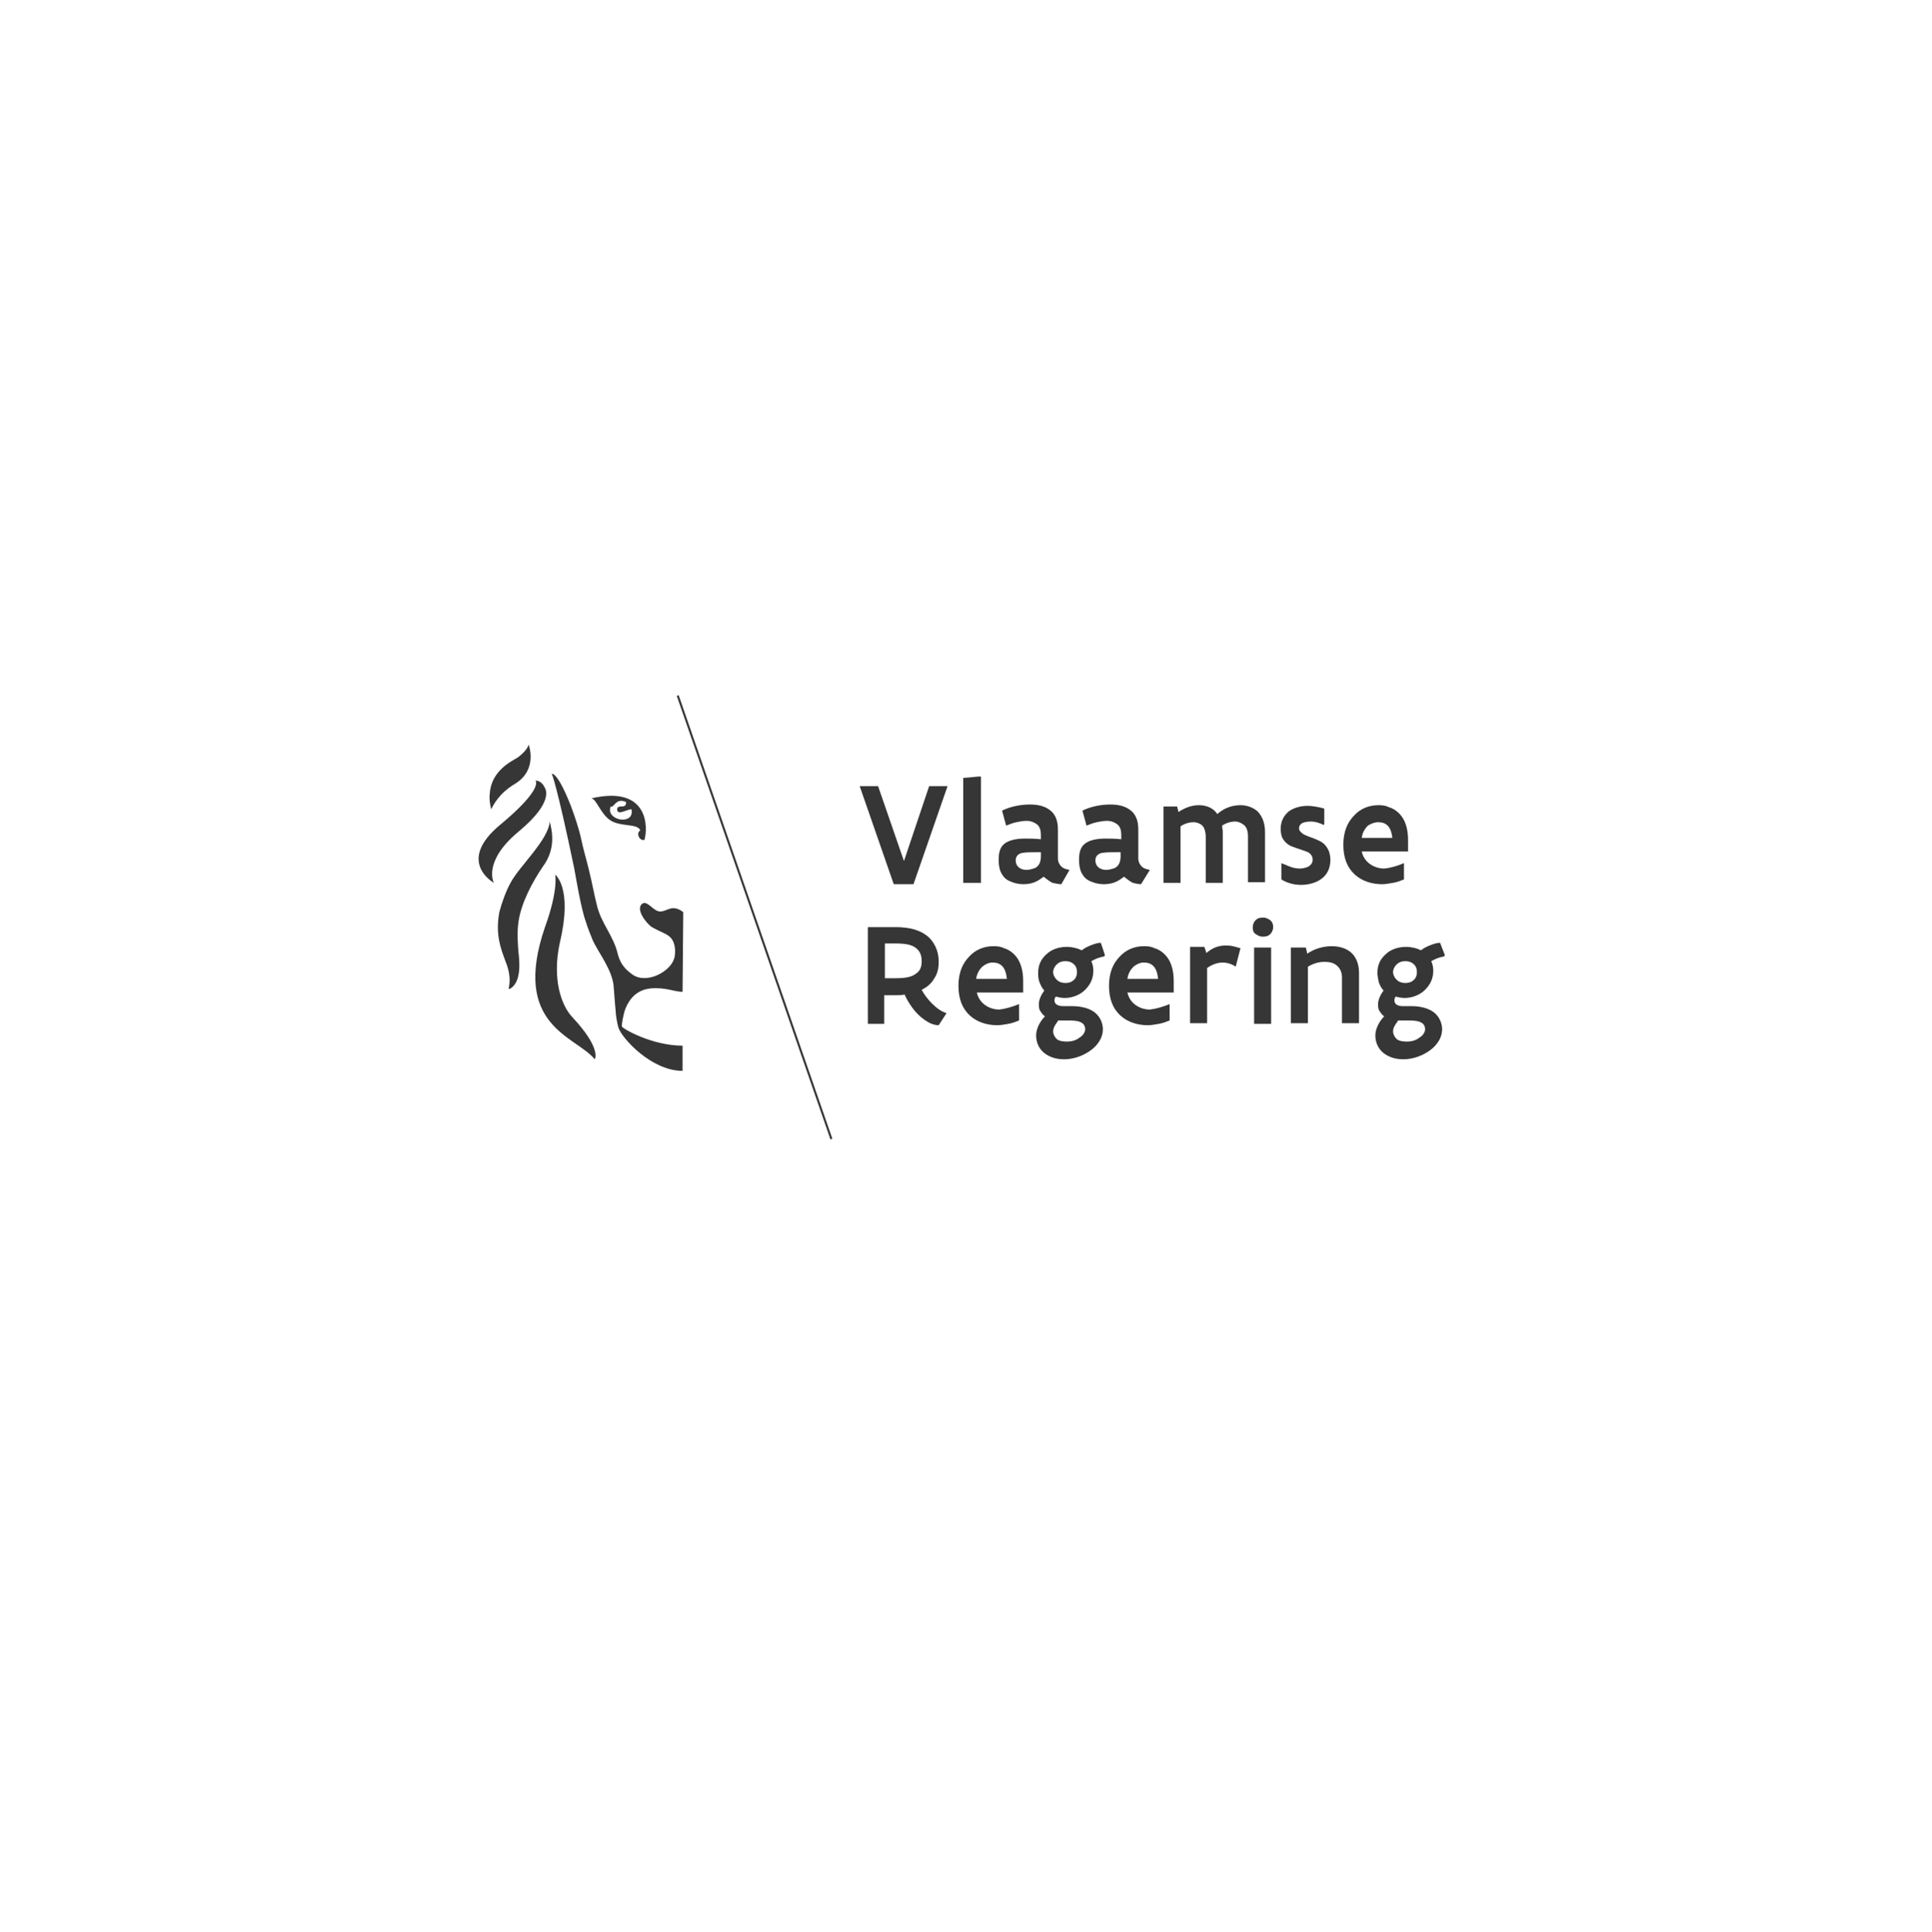
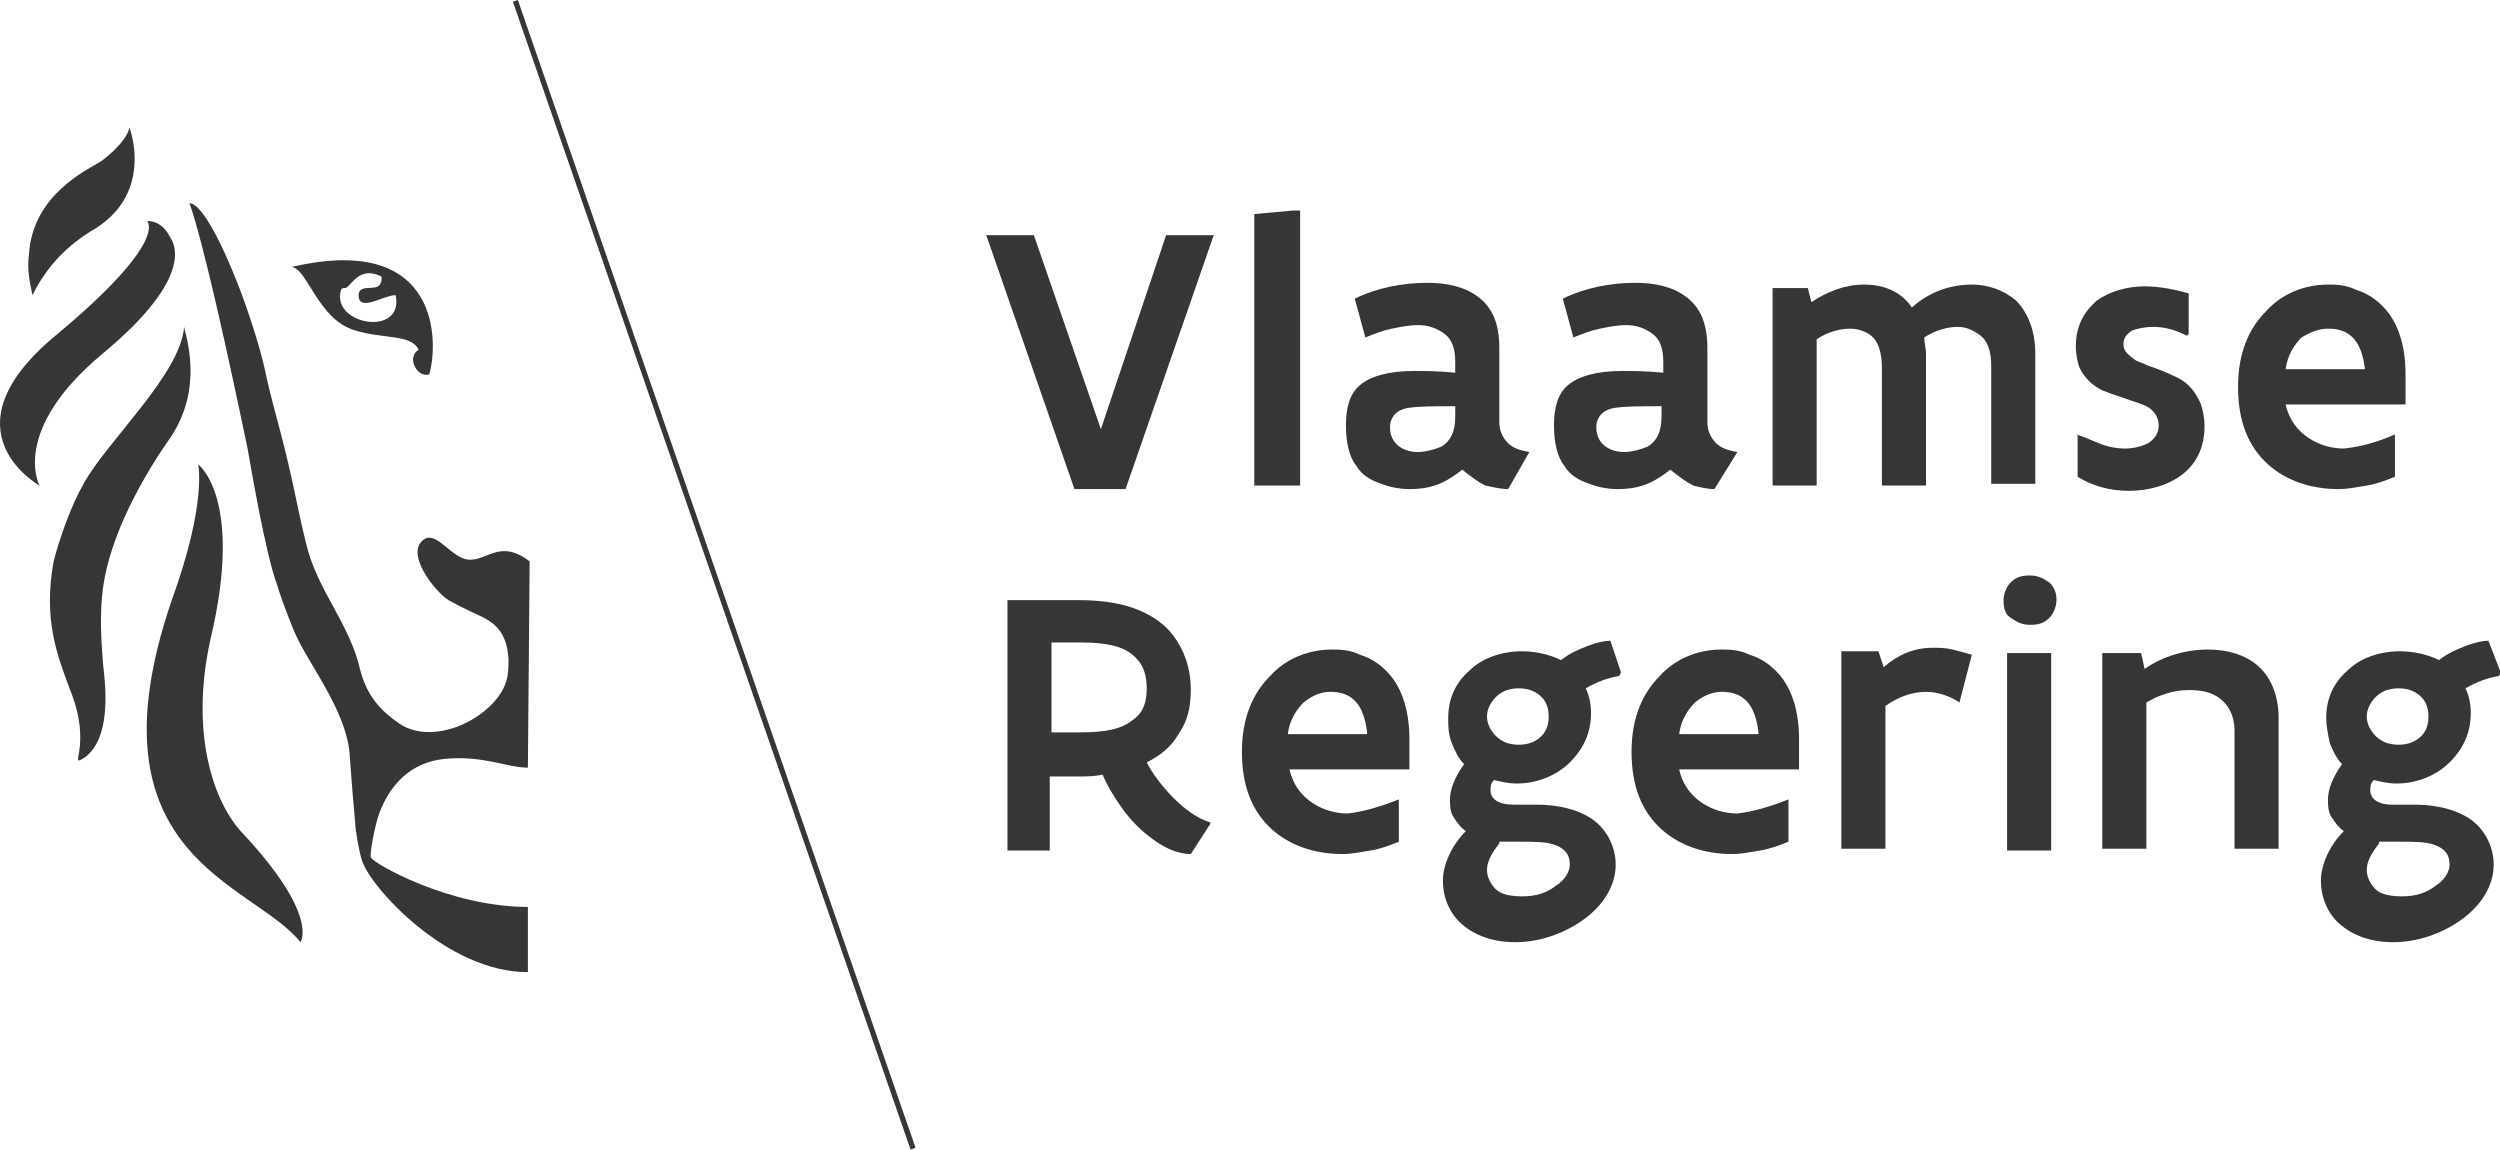
- <svg xmlns="http://www.w3.org/2000/svg" version="1.1" id="Laag_1" x="0px" y="0px" viewBox="0 0 283.5 283.5" style="enable-background:new 0 0 283.5 283.5;" xml:space="preserve">
-   <style type="text/css">
- 	.st0{fill:#373636;}
- </style>
-   <polygon class="st0" points="139.1,115.4 134.1,129.8 131.2,129.8 126.2,115.4 128.9,115.4 132.7,126.4 136.4,115.4 " />
-   <polygon class="st0" points="141.4,114.2 143.6,114 144,114 144,129.6 141.4,129.6 " />
-   <g>
-     <path class="st0" d="M155.8,129.8c-0.4,0-0.8-0.1-1.3-0.2c-0.4-0.2-0.8-0.5-1.3-0.9c-0.4,0.3-0.8,0.6-1.3,0.8   c-0.5,0.2-1,0.3-1.7,0.3c-0.5,0-1.1-0.1-1.6-0.3c-0.6-0.2-1.1-0.5-1.4-1c-0.4-0.5-0.6-1.3-0.6-2.3c0-1,0.2-1.8,0.8-2.3   c0.6-0.5,1.6-0.8,3.1-0.8c0.6,0,1.3,0,2.3,0.1v-0.6c0-0.8-0.2-1.3-0.6-1.6c-0.4-0.3-0.9-0.5-1.5-0.5c-0.5,0-1,0.1-1.5,0.2   c-0.5,0.1-1,0.3-1.5,0.5l-0.6-2.2c1.2-0.6,2.7-0.9,4.1-0.9c1.1,0,2.1,0.2,2.9,0.8c0.8,0.6,1.2,1.5,1.2,2.9v4.2   c0,0.5,0.2,0.9,0.5,1.2c0.3,0.3,0.7,0.4,1.2,0.5L155.8,129.8z M152.8,125.1c-1.2,0-2.1,0-2.7,0.1s-1,0.5-1,1.1   c0,0.9,0.7,1.4,1.6,1.4c0.3,0,0.8-0.1,1.3-0.3c0.5-0.3,0.8-0.8,0.8-1.7V125.1z" />
-     <path class="st0" d="M167.5,129.8c-0.4,0-0.8-0.1-1.2-0.2c-0.4-0.2-0.8-0.5-1.3-0.9c-0.4,0.3-0.8,0.6-1.3,0.8   c-0.5,0.2-1,0.3-1.7,0.3c-0.5,0-1.1-0.1-1.6-0.3c-0.6-0.2-1.1-0.5-1.4-1c-0.4-0.5-0.6-1.3-0.6-2.3c0-1,0.2-1.8,0.8-2.3   c0.6-0.5,1.6-0.8,3.1-0.8c0.6,0,1.3,0,2.3,0.1v-0.6c0-0.8-0.2-1.3-0.6-1.6c-0.4-0.3-0.9-0.5-1.5-0.5c-0.5,0-1,0.1-1.5,0.2   c-0.5,0.1-1,0.3-1.5,0.5l-0.6-2.2c1.2-0.6,2.7-0.9,4.1-0.9c1.1,0,2.1,0.2,2.9,0.8c0.8,0.6,1.2,1.5,1.2,2.9v4.2   c0,0.5,0.2,0.9,0.5,1.2c0.3,0.3,0.7,0.4,1.2,0.5L167.5,129.8z M164.5,125.1c-1.2,0-2.1,0-2.7,0.1s-1,0.5-1,1.1   c0,0.9,0.7,1.4,1.6,1.4c0.3,0,0.8-0.1,1.3-0.3c0.5-0.3,0.8-0.8,0.8-1.7V125.1z" />
-     <path class="st0" d="M170.7,118.4h2.1l0.2,0.8c0.9-0.6,1.9-1,3-1c1.1,0,2.1,0.4,2.7,1.3c1-0.9,2.2-1.3,3.4-1.3   c0.9,0,1.8,0.3,2.5,0.9c0.6,0.6,1.1,1.6,1.1,3v7.4h-2.5v-6.7c0-0.8-0.2-1.4-0.6-1.7c-0.4-0.3-0.8-0.5-1.3-0.5   c-0.6,0-1.3,0.2-1.9,0.6c0,0.3,0.1,0.6,0.1,0.9v7.5H177v-6.7c0-0.8-0.2-1.4-0.5-1.7c-0.3-0.3-0.8-0.5-1.3-0.5   c-0.6,0-1.3,0.2-1.9,0.6v8.3h-2.5V118.4z" />
-     <path class="st0" d="M188,126.7L188,126.7c0.4,0.1,0.8,0.3,1.3,0.5c0.5,0.2,1,0.3,1.5,0.3c0.4,0,0.9-0.1,1.3-0.3   c0.3-0.2,0.6-0.5,0.6-1c0-0.5-0.3-0.9-0.7-1.1c-0.2-0.1-0.5-0.2-0.8-0.3c-0.6-0.2-1.2-0.4-1.7-0.6c-0.6-0.3-1-0.7-1.3-1.3   c-0.1-0.3-0.2-0.7-0.2-1.2c0-1.2,0.5-2,1.2-2.6c0.7-0.5,1.7-0.8,2.7-0.8c0.9,0,1.8,0.2,2.5,0.4v2.3l-0.1,0.1   c-0.6-0.3-1.2-0.5-1.9-0.5c-0.5,0-0.9,0.1-1.2,0.2c-0.3,0.2-0.5,0.4-0.5,0.8c0,0.4,0.3,0.6,0.7,0.9c0.2,0.1,0.5,0.2,0.7,0.3   c0.6,0.2,1.1,0.4,1.7,0.7c0.6,0.3,1,0.8,1.3,1.5c0.1,0.3,0.2,0.8,0.2,1.2c0,1.3-0.5,2.2-1.3,2.8c-0.8,0.6-1.9,0.9-3,0.9   c-1.1,0-2.1-0.3-2.9-0.8V126.7z" />
-     <path class="st0" d="M206.1,126.7v2.4c-0.5,0.2-1,0.4-1.6,0.5c-0.6,0.1-1.1,0.2-1.6,0.2c-1.6,0-3-0.5-4-1.4c-1.1-1-1.7-2.4-1.7-4.4   c0-1.9,0.6-3.3,1.6-4.3c0.9-1,2.2-1.5,3.5-1.5c0.4,0,1,0,1.6,0.3c0.7,0.2,1.4,0.7,1.9,1.4c0.5,0.7,0.9,1.8,0.9,3.4v1.7h-6.8   c0.2,0.9,0.7,1.5,1.3,1.9c0.6,0.4,1.3,0.6,2,0.6C204.2,127.4,205.2,127.1,206.1,126.7L206.1,126.7z M204.4,123   c-0.1-0.8-0.3-1.4-0.7-1.8c-0.4-0.4-0.9-0.5-1.4-0.5c-0.5,0-1,0.2-1.5,0.5c-0.4,0.4-0.8,1-0.9,1.8H204.4z" />
-     <path class="st0" d="M127.4,150.3v-14.2h4.1c0.9,0,2,0.1,2.9,0.4c0.9,0.3,1.8,0.8,2.4,1.6c0.6,0.8,1,1.8,1,3.1c0,1-0.2,1.8-0.7,2.5   c-0.4,0.7-1,1.2-1.8,1.6c0.3,0.6,0.9,1.4,1.5,2c0.7,0.7,1.4,1.2,2.1,1.4v0.1l-1.1,1.7c-0.7,0-1.4-0.3-2.1-0.8   c-0.7-0.5-1.3-1.1-1.8-1.8c-0.5-0.7-0.9-1.4-1.1-1.9c-0.5,0.1-0.9,0.1-1.4,0.1h-1.6v4.2H127.4z M129.9,138.5v5.1h1.6   c1.5,0,2.4-0.2,3-0.7c0.6-0.4,0.8-1,0.8-1.8c0-0.8-0.2-1.4-0.8-1.9c-0.6-0.5-1.5-0.7-3-0.7H129.9z" />
-     <path class="st0" d="M149.6,147.4v2.4c-0.5,0.2-1,0.4-1.6,0.5c-0.6,0.1-1.1,0.2-1.6,0.2c-1.6,0-3-0.5-4-1.4c-1.1-1-1.7-2.4-1.7-4.4   c0-1.9,0.6-3.3,1.6-4.3c0.9-1,2.2-1.5,3.5-1.5c0.4,0,1,0,1.6,0.3c0.7,0.2,1.4,0.7,1.9,1.4c0.5,0.7,0.9,1.8,0.9,3.4v1.7h-6.8   c0.2,0.9,0.7,1.5,1.3,1.9c0.6,0.4,1.3,0.6,2,0.6C147.6,148.1,148.6,147.8,149.6,147.4L149.6,147.4z M147.8,143.6   c-0.1-0.8-0.3-1.4-0.7-1.8c-0.4-0.4-0.9-0.5-1.4-0.5c-0.5,0-1,0.2-1.5,0.6c-0.4,0.4-0.8,1-0.9,1.8H147.8z" />
-     <path class="st0" d="M162.2,140.2l-0.1,0.2c-0.6,0.1-1.2,0.3-1.9,0.7c0.2,0.4,0.3,0.9,0.3,1.4c0,1.1-0.4,2-1.2,2.8   c-0.7,0.7-1.8,1.2-3,1.2c-0.5,0-0.9-0.1-1.3-0.2c-0.2,0.2-0.2,0.4-0.2,0.6c0,0.5,0.5,0.8,1.3,0.8h1.3c1.5,0,2.7,0.4,3.4,1   c0.7,0.6,1.1,1.5,1.1,2.4c0,1.2-0.7,2.3-1.8,3.1c-1.1,0.8-2.5,1.3-3.9,1.3c-1.3,0-2.3-0.4-3-1c-0.7-0.6-1.1-1.5-1.1-2.5   c0-0.9,0.5-2,1.3-2.8c-0.3-0.2-0.5-0.5-0.7-0.8c-0.2-0.3-0.2-0.7-0.2-1c0-0.6,0.3-1.3,0.8-2c-0.3-0.3-0.5-0.7-0.7-1.2   c-0.2-0.5-0.2-1-0.2-1.4c0-1.1,0.4-2,1.2-2.7c0.7-0.7,1.8-1.1,3-1.1c0.8,0,1.6,0.2,2.2,0.5c0.5-0.4,1-0.6,1.5-0.8   c0.5-0.2,1-0.3,1.3-0.3L162.2,140.2z M155.3,149.9c-0.4,0.5-0.7,1-0.7,1.5c0,0.4,0.2,0.8,0.5,1.1c0.3,0.3,0.9,0.4,1.5,0.4   c0.8,0,1.4-0.2,1.9-0.6c0.5-0.3,0.8-0.8,0.8-1.2c0-0.6-0.3-0.9-0.8-1.1c-0.5-0.2-1.2-0.2-2-0.2H155.3z M156.4,141.1   c-0.6,0-1,0.2-1.3,0.5c-0.3,0.3-0.5,0.7-0.5,1.1c0,0.4,0.2,0.8,0.5,1.1c0.3,0.3,0.7,0.5,1.3,0.5c0.6,0,1-0.2,1.3-0.5   c0.3-0.3,0.4-0.7,0.4-1.1c0-0.4-0.1-0.8-0.4-1.1C157.4,141.3,157,141.1,156.4,141.1" />
-     <path class="st0" d="M171.7,147.4v2.4c-0.5,0.2-1,0.4-1.6,0.5c-0.6,0.1-1.1,0.2-1.6,0.2c-1.6,0-3-0.5-4-1.4c-1.1-1-1.7-2.4-1.7-4.4   c0-1.9,0.6-3.3,1.6-4.3c0.9-1,2.2-1.5,3.5-1.5c0.4,0,1,0,1.6,0.3c0.7,0.2,1.4,0.7,1.9,1.4c0.5,0.7,0.9,1.8,0.9,3.4v1.7h-6.8   c0.2,0.9,0.7,1.5,1.3,1.9c0.6,0.4,1.3,0.6,2,0.6C169.7,148.1,170.7,147.8,171.7,147.4L171.7,147.4z M170,143.6   c-0.1-0.8-0.3-1.4-0.7-1.8c-0.4-0.4-0.9-0.5-1.4-0.5c-0.5,0-1,0.2-1.5,0.6c-0.4,0.4-0.8,1-0.9,1.8H170z" />
-     <path class="st0" d="M181.4,141.9c-0.6-0.4-1.3-0.6-1.9-0.6c-0.8,0-1.6,0.3-2.3,0.8v8.1h-2.5v-11.2h2.1l0.3,0.9   c0.8-0.7,1.7-1.1,2.8-1.1c0.3,0,0.7,0,1.1,0.1c0.4,0.1,0.8,0.2,1.1,0.3L181.4,141.9z" />
-     <path class="st0" d="M183.9,136.1c0-0.4,0.2-0.8,0.4-1c0.3-0.3,0.6-0.4,1.1-0.4s0.8,0.2,1.1,0.4c0.3,0.3,0.4,0.6,0.4,1   c0,0.4-0.2,0.8-0.4,1c-0.3,0.3-0.6,0.4-1.1,0.4s-0.8-0.2-1.1-0.4C184,136.9,183.9,136.6,183.9,136.1 M184.1,139.1h2.5v11.2h-2.5   V139.1z" />
-     <path class="st0" d="M189.6,139.1h2.1l0.2,0.9c1-0.7,2.3-1.1,3.6-1.1c1.1,0,2.1,0.3,2.8,0.9c0.7,0.6,1.2,1.6,1.2,3v7.4h-2.5v-6.7   c0-0.8-0.3-1.4-0.8-1.8c-0.5-0.4-1.1-0.5-1.8-0.5c-0.9,0-1.7,0.3-2.4,0.7v8.3h-2.5V139.1z" />
-     <path class="st0" d="M212.1,140.2l-0.1,0.2c-0.6,0.1-1.2,0.3-1.9,0.7c0.2,0.4,0.3,0.9,0.3,1.4c0,1.1-0.4,2-1.2,2.8   c-0.7,0.7-1.8,1.2-3,1.2c-0.5,0-0.9-0.1-1.3-0.2c-0.2,0.2-0.2,0.4-0.2,0.6c0,0.5,0.5,0.8,1.2,0.8h1.3c1.5,0,2.7,0.4,3.4,1   c0.7,0.6,1.1,1.5,1.1,2.4c0,1.2-0.7,2.3-1.8,3.1c-1.1,0.8-2.5,1.3-3.9,1.3c-1.3,0-2.3-0.4-3-1c-0.7-0.6-1.1-1.5-1.1-2.5   c0-0.9,0.5-2,1.3-2.8c-0.3-0.2-0.5-0.5-0.7-0.8c-0.2-0.3-0.2-0.7-0.2-1c0-0.6,0.3-1.3,0.8-2c-0.3-0.3-0.5-0.7-0.7-1.2   c-0.1-0.5-0.2-1-0.2-1.4c0-1.1,0.4-2,1.2-2.7c0.7-0.7,1.8-1.1,3-1.1c0.8,0,1.6,0.2,2.2,0.5c0.5-0.4,1-0.6,1.5-0.8   c0.5-0.2,1-0.3,1.3-0.3L212.1,140.2z M205.2,149.9c-0.4,0.5-0.7,1-0.7,1.5c0,0.4,0.2,0.8,0.5,1.1c0.3,0.3,0.9,0.4,1.5,0.4   c0.8,0,1.4-0.2,1.9-0.6c0.5-0.3,0.8-0.8,0.8-1.2c0-0.6-0.3-0.9-0.8-1.1c-0.5-0.2-1.2-0.2-2-0.2H205.2z M206.3,141.1   c-0.6,0-1,0.2-1.3,0.5c-0.3,0.3-0.5,0.7-0.5,1.1c0,0.4,0.2,0.8,0.5,1.1c0.3,0.3,0.7,0.5,1.3,0.5c0.6,0,1-0.2,1.3-0.5   c0.3-0.3,0.4-0.7,0.4-1.1c0-0.4-0.1-0.8-0.4-1.1C207.3,141.3,206.9,141.1,206.3,141.1" />
-     <rect x="110.6" y="100.2" transform="matrix(0.9449 -0.3274 0.3274 0.9449 -37.9635 43.6896)" class="st0" width="0.3" height="68.9" />
-     <path class="st0" d="M100.3,133.9c-1.7-1.3-2.4,0-3.5-0.1c-0.9-0.1-1.7-1.5-2.4-1.2c-1.3,0.7,0.5,3,1.3,3.5   c0.7,0.4,1.6,0.8,1.8,0.9c1.1,0.5,1.5,1.2,1.6,2.4c0,0.3,0,0.9-0.1,1.2c-0.5,2-4,3.9-6.1,2.5c-1-0.7-1.8-1.5-2.2-3   c-0.6-2.7-2.5-4.6-3.1-7.3c-0.4-1.6-0.7-3.3-1.1-4.9c-0.4-1.7-0.9-3.3-1.2-4.8c-0.3-1.4-1-3.5-1.5-4.8c-2-5.1-2.8-4.7-2.8-4.7   s0.7,1.4,3.3,13.9c0.1,0.5,1,6,1.7,7.8c0.2,0.7,0.7,2,1,2.7c0.8,1.8,3,4.5,3.1,7c0.1,1.4,0.2,2.6,0.3,3.7c0,0.3,0.2,1.6,0.4,2.2   c0.5,1.5,4.8,6.3,9.4,6.3v-3.7c-4.5,0-8.8-2.5-8.9-2.8c-0.1-0.1,0.2-1.8,0.5-2.6c0.6-1.5,1.7-2.8,3.7-3c2.2-0.2,3.5,0.5,4.7,0.5   L100.3,133.9z" />
-     <path class="st0" d="M80.7,120.6c-0.2,2.7-4.4,6.5-5.7,8.9c-0.7,1.2-1.4,3.2-1.7,4.4c-0.6,3.3,0.2,5.3,0.9,7.2   c1.4,3.4-0.2,4.6,0.9,3.9c1.4-1.1,1.2-3.7,1-5.3c-0.1-1.3-0.2-2.8,0-4.3c0.4-2.9,2.1-6,3.6-8.2C81.7,124.5,81,121.8,80.7,120.6" />
-     <path class="st0" d="M81.5,128.4c0,0,0.5,2.2-1.5,7.7c-5,14.6,4.6,16,7.3,19.4c0,0,1.1-1.5-3.3-6.2c-1.6-1.7-3-5.6-1.8-11   C84.1,130.3,81.5,128.4,81.5,128.4" />
-     <path class="st0" d="M72.1,118.8c-0.2-0.9-0.3-1.6-0.2-2.3c0.2-3.4,3.3-4.8,4.1-5.3c0,0,1.4-1,1.6-1.9c0,0,1.4,3.6-1.9,5.7   C74,116,72.9,117.2,72.1,118.8" />
-     <path class="st0" d="M79.9,115.5c0.2,0.3,1.5,2.2-3.8,6.6c-5.3,4.4-3.6,7.5-3.6,7.5s-5.6-3.1,0.9-8.5c6.5-5.4,5.2-6.5,5.2-6.5   S79.4,114.5,79.9,115.5" />
-     <path class="st0" d="M86.8,117.2c0.9,0.1,1.5,3,3.6,3.6c1.6,0.5,3.2,0.2,3.6,1.1c-0.7,0.4-0.1,1.6,0.6,1.4   C95.1,121.7,95.4,115.2,86.8,117.2 M89.6,118.5c0.1-0.2,0.2,0,0.4-0.2c0.2-0.2,0.5-0.6,0.9-0.7c0.3-0.1,0.7,0,0.9,0.1   c0.2,0,0.1,0.5-0.1,0.6c-0.3,0.2-1.1-0.1-1.1,0.5c0,1,1.4,0,2.1,0C93.2,121.2,89,120.5,89.6,118.5" />
-   </g>
+ <svg xmlns="http://www.w3.org/2000/svg" viewBox="0 0 141.8 65.2">
+   <style>
+     .st0{fill:#373636}
+   </style>
+   <path class="st0" d="m68.842 13.341-5 14.4h-2.9l-5-14.4h2.7l3.8 11 3.7-11z" />
+   <path class="st0" d="m71.142 12.141 2.2-.2h.4v15.6h-2.6z" />
+   <path class="st0" d="M85.542 27.741c-.4 0-.8-.1-1.3-.2-.4-.2-.8-.5-1.3-.9-.4.3-.8.6-1.3.8-.5.2-1 .3-1.7.3-.5 0-1.1-.1-1.6-.3-.6-.2-1.1-.5-1.4-1-.4-.5-.6-1.3-.6-2.3 0-1 .2-1.8.8-2.3.6-.5 1.6-.8 3.1-.8.6 0 1.3 0 2.3.1v-.6c0-.8-.2-1.3-.6-1.6-.4-.3-.9-.5-1.5-.5-.5 0-1 .1-1.5.2s-1 .3-1.5.5l-.6-2.2c1.2-.6 2.7-.9 4.1-.9 1.1 0 2.1.2 2.9.8.8.6 1.2 1.5 1.2 2.9v4.2c0 .5.2.9.5 1.2.3.3.7.4 1.2.5l-1.2 2.1Zm-3-4.7c-1.2 0-2.1 0-2.7.1-.6.1-1 .5-1 1.1 0 .9.7 1.4 1.6 1.4.3 0 .8-.1 1.3-.3.5-.3.8-.8.8-1.7v-.6Z" />
+   <path class="st0" d="M97.242 27.741c-.4 0-.8-.1-1.2-.2-.4-.2-.8-.5-1.3-.9-.4.3-.8.6-1.3.8-.5.2-1 .3-1.7.3-.5 0-1.1-.1-1.6-.3-.6-.2-1.1-.5-1.4-1-.4-.5-.6-1.3-.6-2.3 0-1 .2-1.8.8-2.3.6-.5 1.6-.8 3.1-.8.6 0 1.3 0 2.3.1v-.6c0-.8-.2-1.3-.6-1.6-.4-.3-.9-.5-1.5-.5-.5 0-1 .1-1.5.2s-1 .3-1.5.5l-.6-2.2c1.2-.6 2.7-.9 4.1-.9 1.1 0 2.1.2 2.9.8.8.6 1.2 1.5 1.2 2.9v4.2c0 .5.2.9.5 1.2.3.3.7.4 1.2.5l-1.3 2.1Zm-3-4.7c-1.2 0-2.1 0-2.7.1-.6.1-1 .5-1 1.1 0 .9.7 1.4 1.6 1.4.3 0 .8-.1 1.3-.3.5-.3.8-.8.8-1.7v-.6Z" />
+   <path class="st0" d="M100.442 16.341h2.1l.2.8c.9-.6 1.9-1 3-1s2.1.4 2.7 1.3c1-.9 2.2-1.3 3.4-1.3.9 0 1.8.3 2.5.9.6.6 1.1 1.6 1.1 3v7.4h-2.5v-6.7c0-.8-.2-1.4-.6-1.7-.4-.3-.8-.5-1.3-.5-.6 0-1.3.2-1.9.6 0 .3.1.6.1.9v7.5h-2.5v-6.7c0-.8-.2-1.4-.5-1.7-.3-.3-.8-.5-1.3-.5-.6 0-1.3.2-1.9.6v8.3h-2.5v-11.2Z" />
+   <path class="st0" d="M117.742 24.641c.4.1.8.3 1.3.5s1 .3 1.5.3c.4 0 .9-.1 1.3-.3.3-.2.6-.5.6-1s-.3-.9-.7-1.1c-.2-.1-.5-.2-.8-.3-.6-.2-1.2-.4-1.7-.6-.6-.3-1-.7-1.3-1.3-.1-.3-.2-.7-.2-1.2 0-1.2.5-2 1.2-2.6.7-.5 1.7-.8 2.7-.8.9 0 1.8.2 2.5.4v2.3l-.1.1c-.6-.3-1.2-.5-1.9-.5-.5 0-.9.1-1.2.2-.3.2-.5.4-.5.8s.3.6.7.9c.2.1.5.2.7.3.6.2 1.1.4 1.7.7.6.3 1 .8 1.3 1.5.1.3.2.8.2 1.2 0 1.3-.5 2.2-1.3 2.8-.8.6-1.9.9-3 .9s-2.1-.3-2.9-.8v-2.4Z" />
+   <path class="st0" d="M135.842 24.641v2.4c-.5.2-1 .4-1.6.5-.6.1-1.1.2-1.6.2-1.6 0-3-.5-4-1.4-1.1-1-1.7-2.4-1.7-4.4 0-1.9.6-3.3 1.6-4.3.9-1 2.2-1.5 3.5-1.5.4 0 1 0 1.6.3.7.2 1.4.7 1.9 1.4s.9 1.8.9 3.4v1.7h-6.8c.2.9.7 1.5 1.3 1.9.6.4 1.3.6 2 .6 1-.1 2-.4 2.9-.8Zm-1.7-3.7c-.1-.8-.3-1.4-.7-1.8-.4-.4-.9-.5-1.4-.5-.5 0-1 .2-1.5.5-.4.4-.8 1-.9 1.8h4.5Z" />
+   <path class="st0" d="M57.142 48.241v-14.2h4.1c.9 0 2 .1 2.9.4.9.3 1.8.8 2.4 1.6.6.8 1 1.8 1 3.1 0 1-.2 1.8-.7 2.5-.4.7-1 1.2-1.8 1.6.3.6.9 1.4 1.5 2 .7.7 1.4 1.2 2.1 1.4v.1l-1.1 1.7c-.7 0-1.4-.3-2.1-.8-.7-.5-1.3-1.1-1.8-1.8s-.9-1.4-1.1-1.9c-.5.1-.9.1-1.4.1h-1.6v4.2h-2.4Zm2.5-11.8v5.1h1.6c1.5 0 2.4-.2 3-.7.6-.4.8-1 .8-1.8s-.2-1.4-.8-1.9c-.6-.5-1.5-.7-3-.7h-1.6Z" />
+   <path class="st0" d="M79.342 45.341v2.4c-.5.2-1 .4-1.6.5-.6.1-1.1.2-1.6.2-1.6 0-3-.5-4-1.4-1.1-1-1.7-2.4-1.7-4.4 0-1.9.6-3.3 1.6-4.3.9-1 2.2-1.5 3.5-1.5.4 0 1 0 1.6.3.7.2 1.4.7 1.9 1.4s.9 1.8.9 3.4v1.7h-6.8c.2.9.7 1.5 1.3 1.9.6.4 1.3.6 2 .6.9-.1 1.9-.4 2.9-.8Zm-1.8-3.8c-.1-.8-.3-1.4-.7-1.8-.4-.4-.9-.5-1.4-.5-.5 0-1 .2-1.5.6-.4.4-.8 1-.9 1.8h4.5Z" />
+   <path class="st0" d="m91.942 38.141-.1.2c-.6.1-1.2.3-1.9.7.2.4.3.9.3 1.4 0 1.1-.4 2-1.2 2.8-.7.7-1.8 1.2-3 1.2-.5 0-.9-.1-1.3-.2-.2.2-.2.4-.2.6 0 .5.5.8 1.3.8h1.3c1.5 0 2.7.4 3.4 1 .7.6 1.1 1.5 1.1 2.4 0 1.2-.7 2.3-1.8 3.1-1.1.8-2.5 1.3-3.9 1.3-1.3 0-2.3-.4-3-1-.7-.6-1.1-1.5-1.1-2.5 0-.9.5-2 1.3-2.8-.3-.2-.5-.5-.7-.8-.2-.3-.2-.7-.2-1 0-.6.3-1.3.8-2-.3-.3-.5-.7-.7-1.2-.2-.5-.2-1-.2-1.4 0-1.1.4-2 1.2-2.7.7-.7 1.8-1.1 3-1.1.8 0 1.6.2 2.2.5.5-.4 1-.6 1.5-.8.5-.2 1-.3 1.3-.3l.6 1.8Zm-6.9 9.7c-.4.5-.7 1-.7 1.5 0 .4.2.8.5 1.1.3.3.9.4 1.5.4.8 0 1.4-.2 1.9-.6.5-.3.8-.8.8-1.2 0-.6-.3-.9-.8-1.1-.5-.2-1.2-.2-2-.2h-1.2Zm1.1-8.8c-.6 0-1 .2-1.3.5-.3.3-.5.7-.5 1.1 0 .4.2.8.5 1.1.3.3.7.5 1.3.5.6 0 1-.2 1.3-.5.3-.3.4-.7.4-1.1 0-.4-.1-.8-.4-1.1-.3-.3-.7-.5-1.3-.5" />
+   <path class="st0" d="M101.442 45.341v2.4c-.5.2-1 .4-1.6.5-.6.1-1.1.2-1.6.2-1.6 0-3-.5-4-1.4-1.1-1-1.7-2.4-1.7-4.4 0-1.9.6-3.3 1.6-4.3.9-1 2.2-1.5 3.5-1.5.4 0 1 0 1.6.3.7.2 1.4.7 1.9 1.4s.9 1.8.9 3.4v1.7h-6.8c.2.9.7 1.5 1.3 1.9.6.4 1.3.6 2 .6.9-.1 1.9-.4 2.9-.8Zm-1.7-3.8c-.1-.8-.3-1.4-.7-1.8-.4-.4-.9-.5-1.4-.5-.5 0-1 .2-1.5.6-.4.4-.8 1-.9 1.8h4.5Z" />
+   <path class="st0" d="M111.142 39.841c-.6-.4-1.3-.6-1.9-.6-.8 0-1.6.3-2.3.8v8.1h-2.5v-11.2h2.1l.3.9c.8-.7 1.7-1.1 2.8-1.1.3 0 .7 0 1.1.1.4.1.8.2 1.1.3l-.7 2.7Z" />
+   <path class="st0" d="M113.642 34.041c0-.4.2-.8.4-1 .3-.3.6-.4 1.1-.4.5 0 .8.2 1.1.4.3.3.4.6.4 1s-.2.8-.4 1c-.3.3-.6.4-1.1.4-.5 0-.8-.2-1.1-.4-.3-.2-.4-.5-.4-1m.2 3h2.5v11.2h-2.5v-11.2Z" />
+   <path class="st0" d="M119.342 37.041h2.1l.2.9c1-.7 2.3-1.1 3.6-1.1 1.1 0 2.1.3 2.8.9.7.6 1.2 1.6 1.2 3v7.4h-2.5v-6.7c0-.8-.3-1.4-.8-1.8-.5-.4-1.1-.5-1.8-.5-.9 0-1.7.3-2.4.7v8.3h-2.5v-11.1Z" />
+   <path class="st0" d="m141.842 38.141-.1.2c-.6.1-1.2.3-1.9.7.2.4.3.9.3 1.4 0 1.1-.4 2-1.2 2.8-.7.7-1.8 1.2-3 1.2-.5 0-.9-.1-1.3-.2-.2.2-.2.4-.2.6 0 .5.5.8 1.2.8h1.3c1.5 0 2.7.4 3.4 1 .7.6 1.1 1.5 1.1 2.4 0 1.2-.7 2.3-1.8 3.1-1.1.8-2.5 1.3-3.9 1.3-1.3 0-2.3-.4-3-1-.7-.6-1.1-1.5-1.1-2.5 0-.9.5-2 1.3-2.8-.3-.2-.5-.5-.7-.8-.2-.3-.2-.7-.2-1 0-.6.3-1.3.8-2-.3-.3-.5-.7-.7-1.2-.1-.5-.2-1-.2-1.4 0-1.1.4-2 1.2-2.7.7-.7 1.8-1.1 3-1.1.8 0 1.6.2 2.2.5.5-.4 1-.6 1.5-.8.5-.2 1-.3 1.3-.3l.7 1.8Zm-6.9 9.7c-.4.5-.7 1-.7 1.5 0 .4.2.8.5 1.1.3.3.9.4 1.5.4.8 0 1.4-.2 1.9-.6.5-.3.8-.8.8-1.2 0-.6-.3-.9-.8-1.1-.5-.2-1.2-.2-2-.2h-1.2Zm1.1-8.8c-.6 0-1 .2-1.3.5-.3.3-.5.7-.5 1.1 0 .4.2.8.5 1.1.3.3.7.5 1.3.5.6 0 1-.2 1.3-.5.3-.3.4-.7.4-1.1 0-.4-.1-.8-.4-1.1-.3-.3-.7-.5-1.3-.5" />
+   <path class="st0" d="M29.09.098 29.372 0 51.93 65.104l-.284.098z" />
+   <path class="st0" d="M30.042 31.841c-1.7-1.3-2.4 0-3.5-.1-.9-.1-1.7-1.5-2.4-1.2-1.3.7.5 3 1.3 3.5.7.4 1.6.8 1.8.9 1.1.5 1.5 1.2 1.6 2.4 0 .3 0 .9-.1 1.2-.5 2-4 3.9-6.1 2.5-1-.7-1.8-1.5-2.2-3-.6-2.7-2.5-4.6-3.1-7.3-.4-1.6-.7-3.3-1.1-4.9-.4-1.7-.9-3.3-1.2-4.8-.3-1.4-1-3.5-1.5-4.8-2-5.1-2.8-4.7-2.8-4.7s.7 1.4 3.3 13.9c.1.5 1 6 1.7 7.8.2.7.7 2 1 2.7.8 1.8 3 4.5 3.1 7 .1 1.4.2 2.6.3 3.7 0 .3.2 1.6.4 2.2.5 1.5 4.8 6.3 9.4 6.3v-3.7c-4.5 0-8.8-2.5-8.9-2.8-.1-.1.2-1.8.5-2.6.6-1.5 1.7-2.8 3.7-3 2.2-.2 3.5.5 4.7.5l.1-11.7Z" />
+   <path class="st0" d="M10.442 18.541c-.2 2.7-4.4 6.5-5.7 8.9-.7 1.2-1.4 3.2-1.7 4.4-.6 3.3.2 5.3.9 7.2 1.4 3.4-.2 4.6.9 3.9 1.4-1.1 1.2-3.7 1-5.3-.1-1.3-.2-2.8 0-4.3.4-2.9 2.1-6 3.6-8.2 2-2.7 1.3-5.4 1-6.6" />
+   <path class="st0" d="M11.242 26.341s.5 2.2-1.5 7.7c-5 14.6 4.6 16 7.3 19.4 0 0 1.1-1.5-3.3-6.2-1.6-1.7-3-5.6-1.8-11 1.9-8-.7-9.9-.7-9.9" />
+   <path class="st0" d="M1.842 16.741c-.2-.9-.3-1.6-.2-2.3.2-3.4 3.3-4.8 4.1-5.3 0 0 1.4-1 1.6-1.9 0 0 1.4 3.6-1.9 5.7-1.7 1-2.8 2.2-3.6 3.8" />
+   <path class="st0" d="M9.642 13.441c.2.3 1.5 2.2-3.8 6.6-5.3 4.4-3.6 7.5-3.6 7.5s-5.6-3.1.9-8.5 5.2-6.5 5.2-6.5.8-.1 1.3.9" />
+   <path class="st0" d="M16.542 15.141c.9.1 1.5 3 3.6 3.6 1.6.5 3.2.2 3.6 1.1-.7.4-.1 1.6.6 1.4.5-1.6.8-8.1-7.8-6.1m2.8 1.3c.1-.2.2 0 .4-.2s.5-.6.9-.7c.3-.1.7 0 .9.1.2 0 .1.5-.1.6-.3.2-1.1-.1-1.1.5 0 1 1.4 0 2.1 0 .5 2.4-3.7 1.7-3.1-.3" />
</svg>
